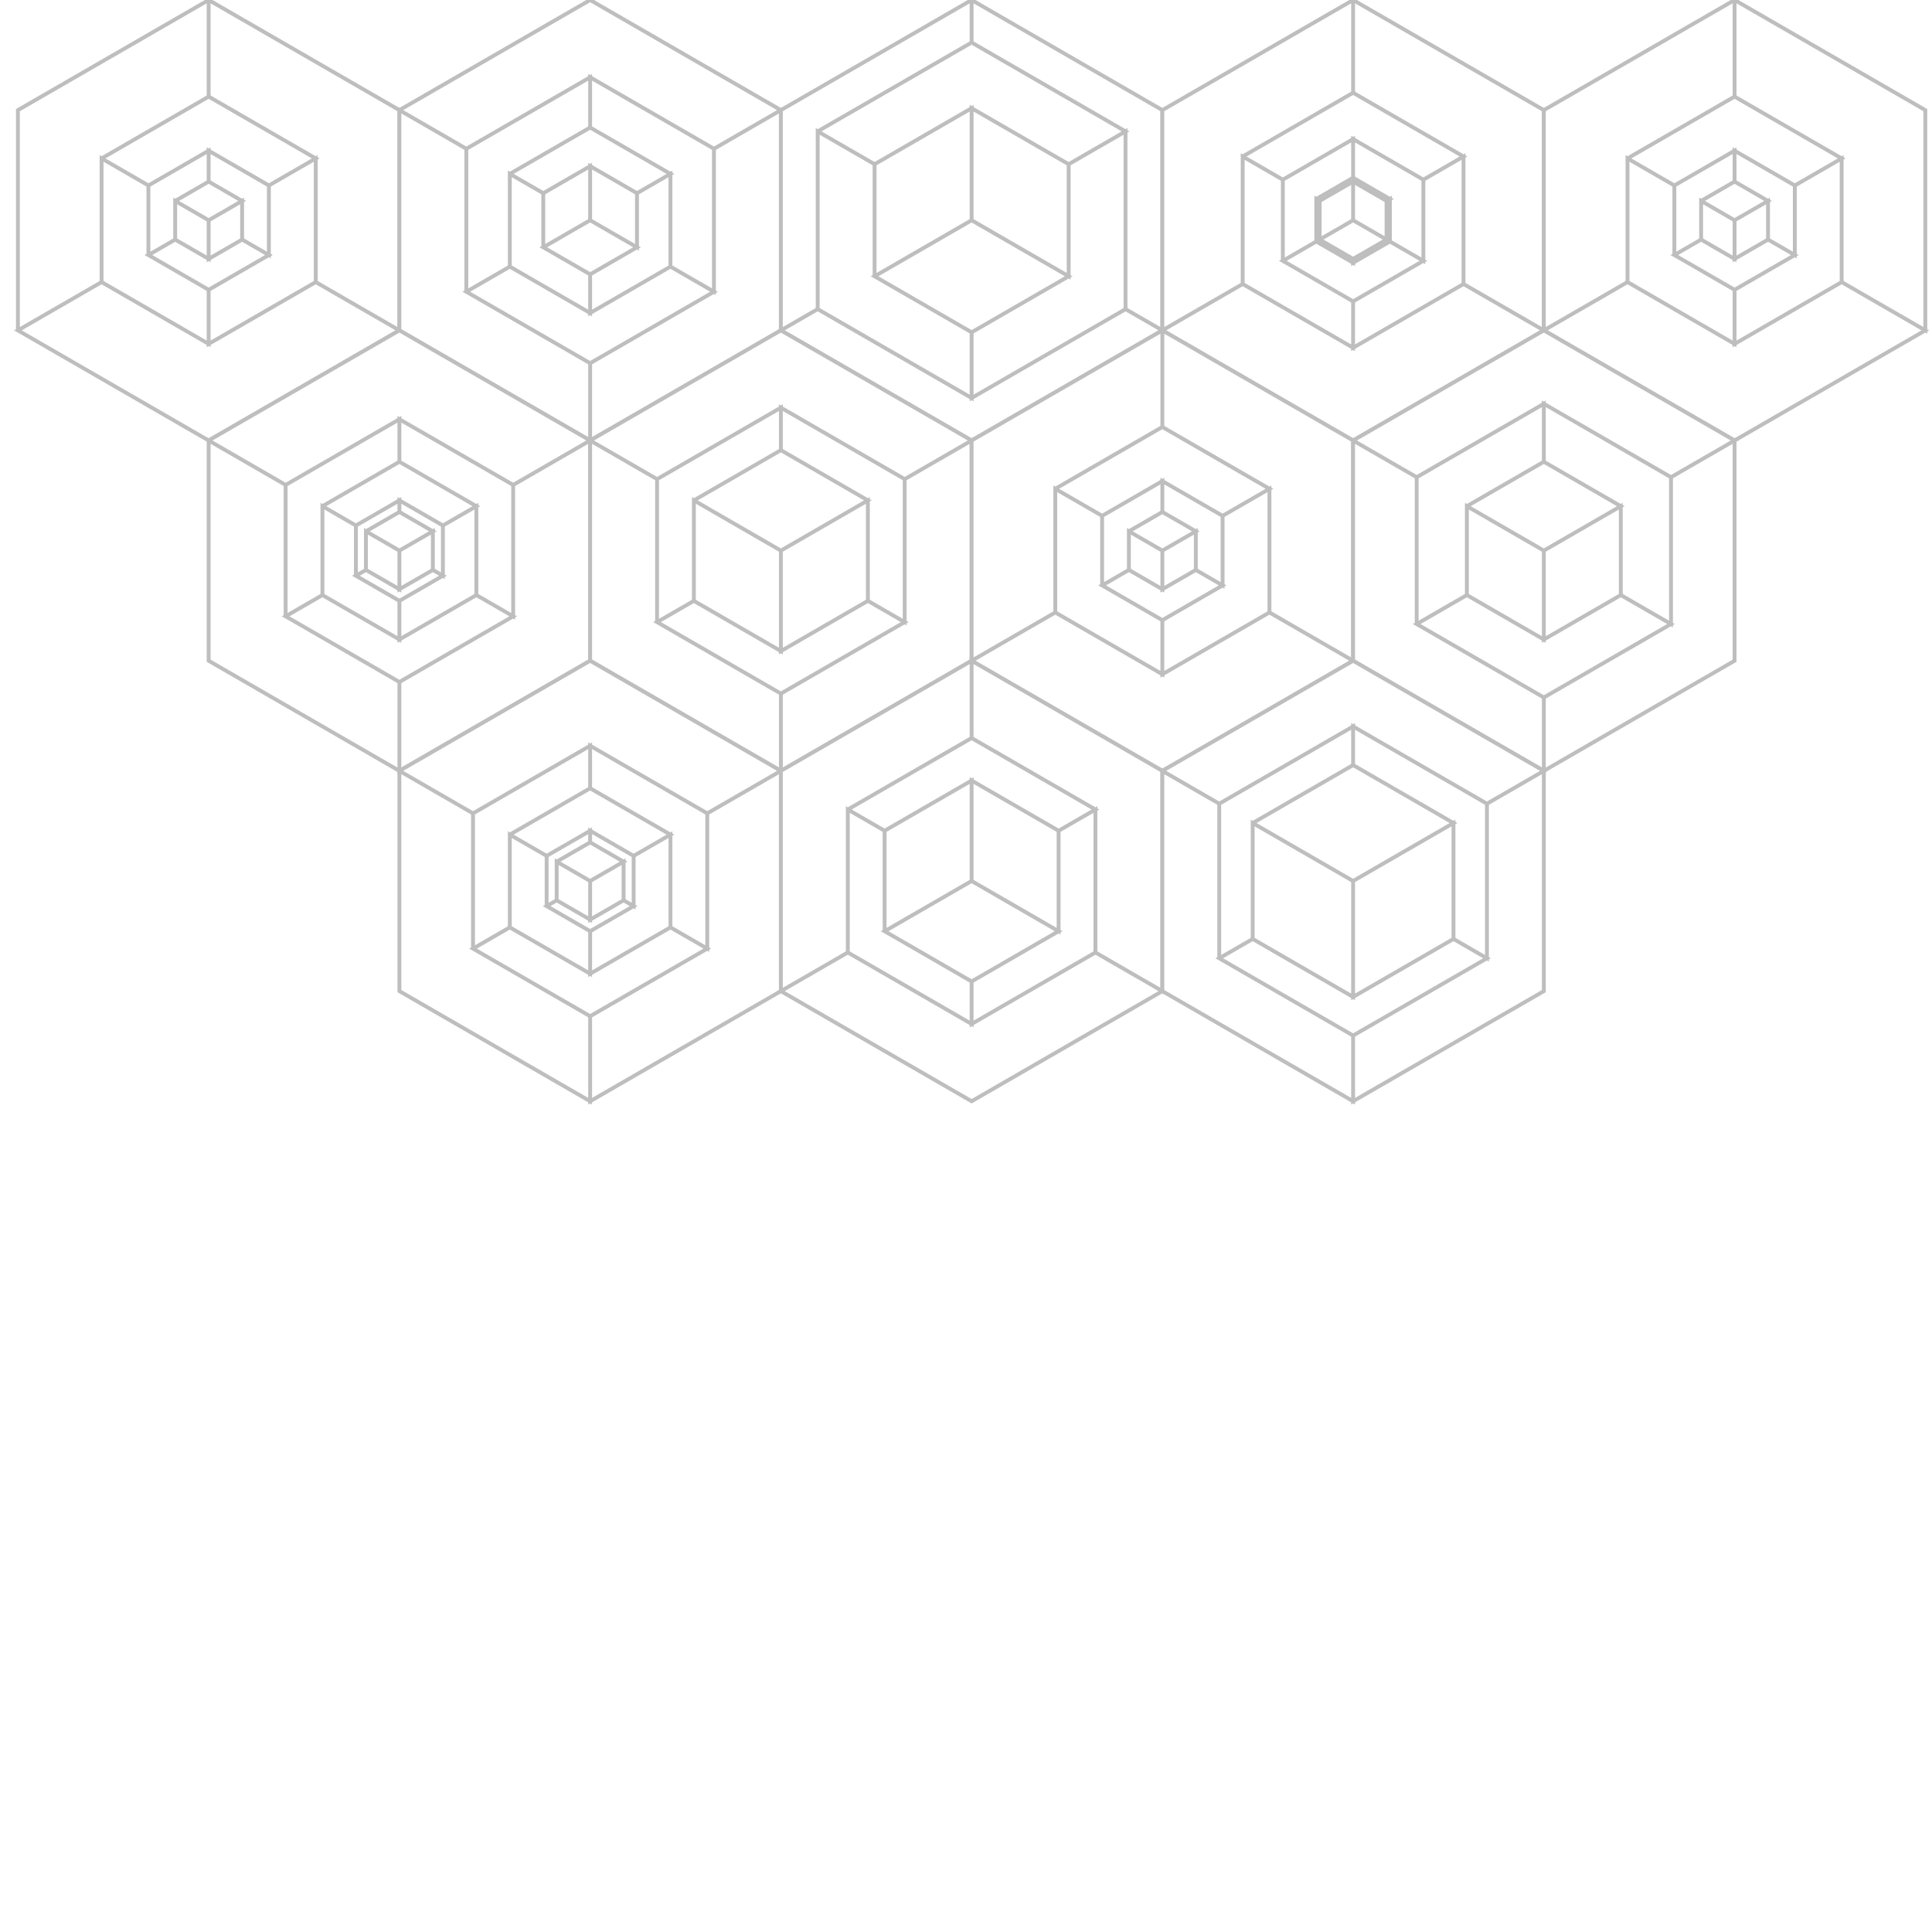
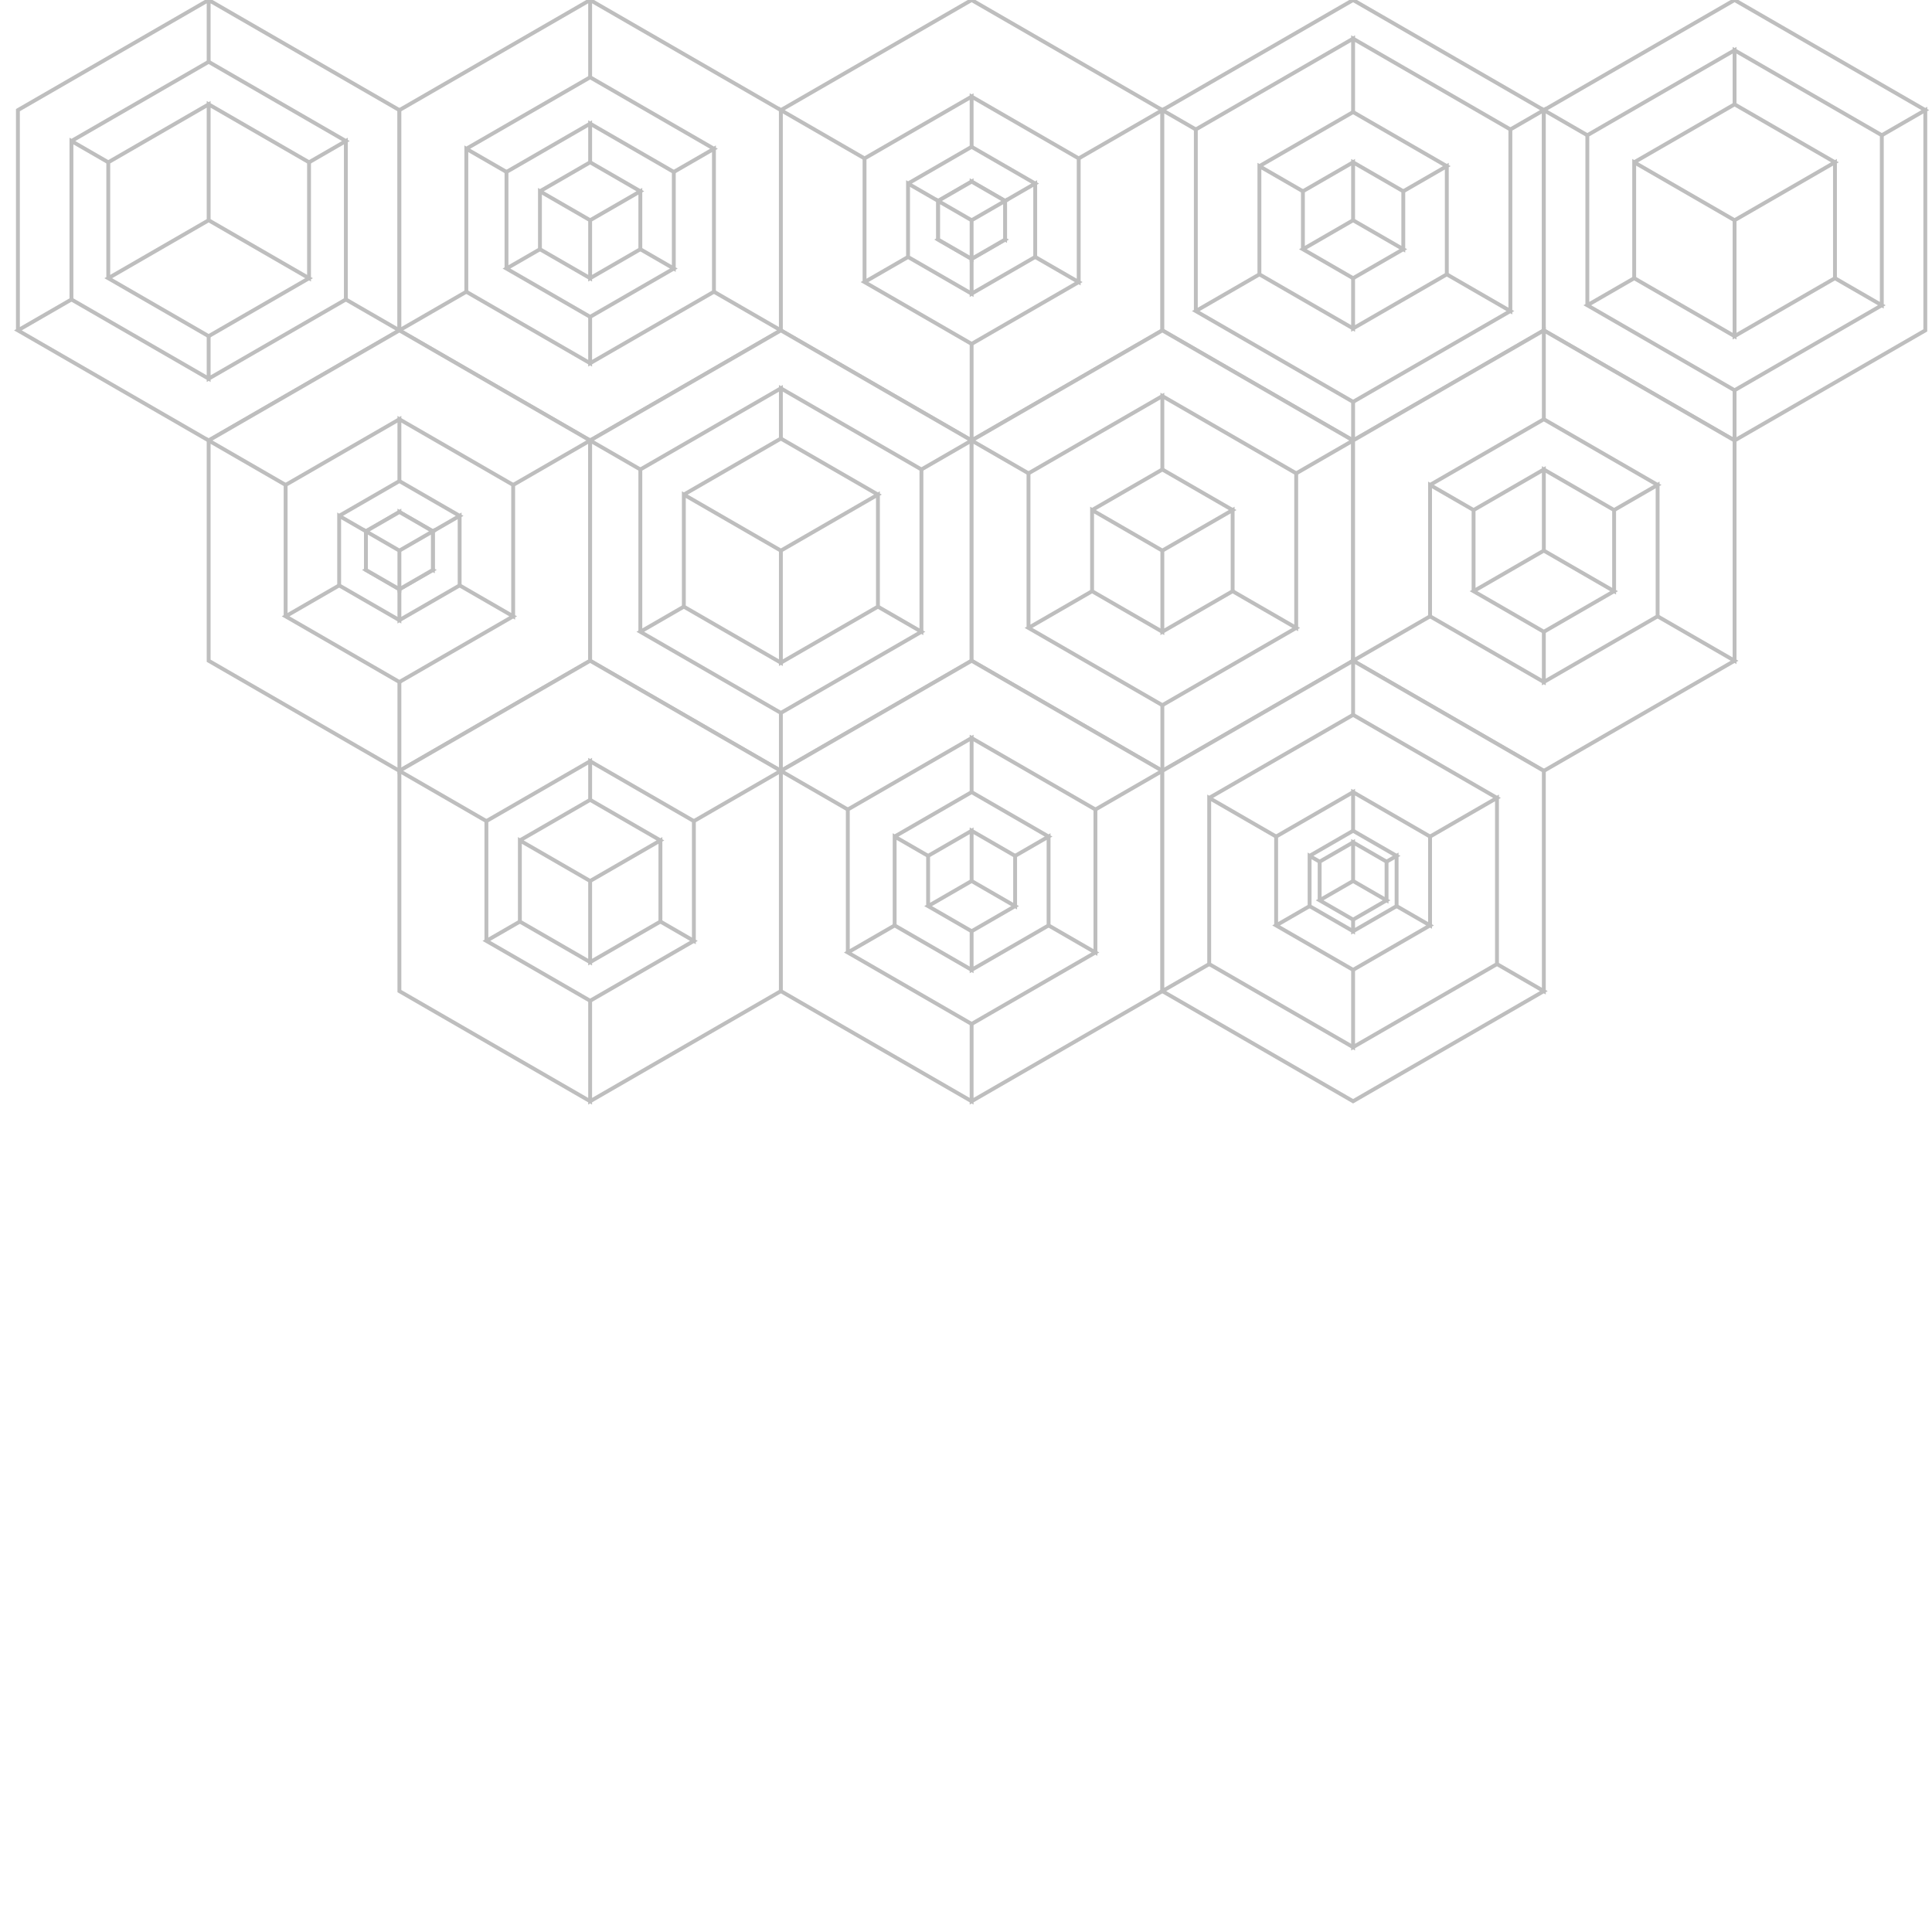
<svg xmlns="http://www.w3.org/2000/svg" width="500pt" height="500pt" viewBox="0 0 500 500" version="1.1">
-   <g id="surface7695">
+   <g id="surface4456">
    <path style="fill-rule:evenodd;fill:rgb(100%,100%,100%);fill-opacity:1;stroke-width:1;stroke-linecap:round;stroke-linejoin:miter;stroke:rgb(74.51%,74.51%,74.51%);stroke-opacity:1;stroke-miterlimit:10;" d="M 54 57 L 103.363 85.5 L 103.363 28.5 L 54 0 Z M 54 57 L 4.637 85.5 L 54 114 L 103.363 85.5 Z M 54 57 L 54 0 L 4.637 28.5 L 4.637 85.5 " />
-     <path style="fill-rule:evenodd;fill:rgb(100%,100%,100%);fill-opacity:1;stroke-width:1;stroke-linecap:round;stroke-linejoin:miter;stroke:rgb(74.51%,74.51%,74.51%);stroke-opacity:1;stroke-miterlimit:10;" d="M 54 57 L 54 89 L 81.711 73 L 81.711 41 Z M 54 57 L 26.289 41 L 26.289 73 L 54 89 Z M 54 57 L 81.711 41 L 54 25 L 26.289 41 " />
-     <path style="fill-rule:evenodd;fill:rgb(100%,100%,100%);fill-opacity:1;stroke-width:1;stroke-linecap:round;stroke-linejoin:miter;stroke:rgb(74.51%,74.51%,74.51%);stroke-opacity:1;stroke-miterlimit:10;" d="M 54 57 L 69.59 66 L 69.59 48 L 54 39 Z M 54 57 L 38.41 66 L 54 75 L 69.59 66 Z M 54 57 L 54 39 L 38.41 48 L 38.41 66 " />
-     <path style="fill-rule:evenodd;fill:rgb(100%,100%,100%);fill-opacity:1;stroke-width:1;stroke-linecap:round;stroke-linejoin:miter;stroke:rgb(74.51%,74.51%,74.51%);stroke-opacity:1;stroke-miterlimit:10;" d="M 54 57 L 54 67 L 62.66 62 L 62.66 52 Z M 54 57 L 45.34 52 L 45.34 62 L 54 67 Z M 54 57 L 62.66 52 L 54 47 L 45.34 52 " />
-     <path style="fill-rule:evenodd;fill:rgb(100%,100%,100%);fill-opacity:1;stroke-width:1;stroke-linecap:round;stroke-linejoin:miter;stroke:rgb(74.51%,74.51%,74.51%);stroke-opacity:1;stroke-miterlimit:10;" d="M 152.727 57 L 152.727 114 L 202.09 85.5 L 202.09 28.5 Z M 152.727 57 L 103.363 28.5 L 103.363 85.5 L 152.727 114 Z M 152.727 57 L 202.09 28.5 L 152.727 0 L 103.363 28.5 " />
-     <path style="fill-rule:evenodd;fill:rgb(100%,100%,100%);fill-opacity:1;stroke-width:1;stroke-linecap:round;stroke-linejoin:miter;stroke:rgb(74.51%,74.51%,74.51%);stroke-opacity:1;stroke-miterlimit:10;" d="M 152.727 57 L 184.77 75.5 L 184.77 38.5 L 152.727 20 Z M 152.727 57 L 120.684 75.5 L 152.727 94 L 184.77 75.5 Z M 152.727 57 L 152.727 20 L 120.684 38.5 L 120.684 75.5 " />
-     <path style="fill-rule:evenodd;fill:rgb(100%,100%,100%);fill-opacity:1;stroke-width:1;stroke-linecap:round;stroke-linejoin:miter;stroke:rgb(74.51%,74.51%,74.51%);stroke-opacity:1;stroke-miterlimit:10;" d="M 152.727 57 L 152.727 81 L 173.512 69 L 173.512 45 Z M 152.727 57 L 131.941 45 L 131.941 69 L 152.727 81 Z M 152.727 57 L 173.512 45 L 152.727 33 L 131.941 45 " />
-     <path style="fill-rule:evenodd;fill:rgb(100%,100%,100%);fill-opacity:1;stroke-width:1;stroke-linecap:round;stroke-linejoin:miter;stroke:rgb(74.51%,74.51%,74.51%);stroke-opacity:1;stroke-miterlimit:10;" d="M 152.727 57 L 164.852 64 L 164.852 50 L 152.727 43 Z M 152.727 57 L 140.602 64 L 152.727 71 L 164.852 64 Z M 152.727 57 L 152.727 43 L 140.602 50 L 140.602 64 " />
-     <path style="fill-rule:evenodd;fill:rgb(100%,100%,100%);fill-opacity:1;stroke-width:1;stroke-linecap:round;stroke-linejoin:miter;stroke:rgb(74.51%,74.51%,74.51%);stroke-opacity:1;stroke-miterlimit:10;" d="M 251.453 57 L 300.816 85.5 L 300.816 28.5 L 251.453 0 Z M 251.453 57 L 202.09 85.5 L 251.453 114 L 300.816 85.5 Z M 251.453 57 L 251.453 0 L 202.09 28.5 L 202.09 85.5 " />
-     <path style="fill-rule:evenodd;fill:rgb(100%,100%,100%);fill-opacity:1;stroke-width:1;stroke-linecap:round;stroke-linejoin:miter;stroke:rgb(74.51%,74.51%,74.51%);stroke-opacity:1;stroke-miterlimit:10;" d="M 251.453 57 L 251.453 103 L 291.289 80 L 291.289 34 Z M 251.453 57 L 211.617 34 L 211.617 80 L 251.453 103 Z M 251.453 57 L 291.289 34 L 251.453 11 L 211.617 34 " />
-     <path style="fill-rule:evenodd;fill:rgb(100%,100%,100%);fill-opacity:1;stroke-width:1;stroke-linecap:round;stroke-linejoin:miter;stroke:rgb(74.51%,74.51%,74.51%);stroke-opacity:1;stroke-miterlimit:10;" d="M 251.453 57 L 276.57 71.5 L 276.57 42.5 L 251.453 28 Z M 251.453 57 L 226.34 71.5 L 251.453 86 L 276.57 71.5 Z M 251.453 57 L 251.453 28 L 226.34 42.5 L 226.34 71.5 " />
-     <path style="fill-rule:evenodd;fill:rgb(100%,100%,100%);fill-opacity:1;stroke-width:1;stroke-linecap:round;stroke-linejoin:miter;stroke:rgb(74.51%,74.51%,74.51%);stroke-opacity:1;stroke-miterlimit:10;" d="M 350.18 57 L 399.543 85.5 L 399.543 28.5 L 350.18 0 Z M 350.18 57 L 300.816 85.5 L 350.18 114 L 399.543 85.5 Z M 350.18 57 L 350.18 0 L 300.816 28.5 L 300.816 85.5 " />
-     <path style="fill-rule:evenodd;fill:rgb(100%,100%,100%);fill-opacity:1;stroke-width:1;stroke-linecap:round;stroke-linejoin:miter;stroke:rgb(74.51%,74.51%,74.51%);stroke-opacity:1;stroke-miterlimit:10;" d="M 350.18 57 L 350.18 90 L 378.758 73.5 L 378.758 40.5 Z M 350.18 57 L 321.602 40.5 L 321.602 73.5 L 350.18 90 Z M 350.18 57 L 378.758 40.5 L 350.18 24 L 321.602 40.5 " />
-     <path style="fill-rule:evenodd;fill:rgb(100%,100%,100%);fill-opacity:1;stroke-width:1;stroke-linecap:round;stroke-linejoin:miter;stroke:rgb(74.51%,74.51%,74.51%);stroke-opacity:1;stroke-miterlimit:10;" d="M 350.18 57 L 368.367 67.5 L 368.367 46.5 L 350.18 36 Z M 350.18 57 L 331.996 67.5 L 350.18 78 L 368.367 67.5 Z M 350.18 57 L 350.18 36 L 331.996 46.5 L 331.996 67.5 " />
-     <path style="fill-rule:evenodd;fill:rgb(100%,100%,100%);fill-opacity:1;stroke-width:1;stroke-linecap:round;stroke-linejoin:miter;stroke:rgb(74.51%,74.51%,74.51%);stroke-opacity:1;stroke-miterlimit:10;" d="M 350.18 57 L 350.18 68 L 359.707 62.5 L 359.707 51.5 Z M 350.18 57 L 340.656 51.5 L 340.656 62.5 L 350.18 68 Z M 350.18 57 L 359.707 51.5 L 350.18 46 L 340.656 51.5 " />
-     <path style="fill-rule:evenodd;fill:rgb(100%,100%,100%);fill-opacity:1;stroke-width:1;stroke-linecap:round;stroke-linejoin:miter;stroke:rgb(74.51%,74.51%,74.51%);stroke-opacity:1;stroke-miterlimit:10;" d="M 350.18 57 L 358.84 62 L 358.84 52 L 350.18 47 Z M 350.18 57 L 341.52 62 L 350.18 67 L 358.84 62 Z M 350.18 57 L 350.18 47 L 341.52 52 L 341.52 62 " />
-     <path style="fill-rule:evenodd;fill:rgb(100%,100%,100%);fill-opacity:1;stroke-width:1;stroke-linecap:round;stroke-linejoin:miter;stroke:rgb(74.51%,74.51%,74.51%);stroke-opacity:1;stroke-miterlimit:10;" d="M 448.906 57 L 498.27 85.5 L 498.27 28.5 L 448.906 0 Z M 448.906 57 L 399.543 85.5 L 448.906 114 L 498.27 85.5 Z M 448.906 57 L 448.906 0 L 399.543 28.5 L 399.543 85.5 " />
-     <path style="fill-rule:evenodd;fill:rgb(100%,100%,100%);fill-opacity:1;stroke-width:1;stroke-linecap:round;stroke-linejoin:miter;stroke:rgb(74.51%,74.51%,74.51%);stroke-opacity:1;stroke-miterlimit:10;" d="M 448.906 57 L 448.906 89 L 476.621 73 L 476.621 41 Z M 448.906 57 L 421.195 41 L 421.195 73 L 448.906 89 Z M 448.906 57 L 476.621 41 L 448.906 25 L 421.195 41 " />
-     <path style="fill-rule:evenodd;fill:rgb(100%,100%,100%);fill-opacity:1;stroke-width:1;stroke-linecap:round;stroke-linejoin:miter;stroke:rgb(74.51%,74.51%,74.51%);stroke-opacity:1;stroke-miterlimit:10;" d="M 448.906 57 L 464.496 66 L 464.496 48 L 448.906 39 Z M 448.906 57 L 433.32 66 L 448.906 75 L 464.496 66 Z M 448.906 57 L 448.906 39 L 433.32 48 L 433.32 66 " />
-     <path style="fill-rule:evenodd;fill:rgb(100%,100%,100%);fill-opacity:1;stroke-width:1;stroke-linecap:round;stroke-linejoin:miter;stroke:rgb(74.51%,74.51%,74.51%);stroke-opacity:1;stroke-miterlimit:10;" d="M 448.906 57 L 448.906 67 L 457.566 62 L 457.566 52 Z M 448.906 57 L 440.246 52 L 440.246 62 L 448.906 67 Z M 448.906 57 L 457.566 52 L 448.906 47 L 440.246 52 " />
+     <path style="fill-rule:evenodd;fill:rgb(100%,100%,100%);fill-opacity:1;stroke-width:1;stroke-linecap:round;stroke-linejoin:miter;stroke:rgb(74.51%,74.51%,74.51%);stroke-opacity:1;stroke-miterlimit:10;" d="M 54 57 L 54 98 L 89.508 77.5 L 89.508 36.5 Z M 54 57 L 18.492 36.5 L 18.492 77.5 L 54 98 Z M 54 57 L 89.508 36.5 L 54 16 L 18.492 36.5 " />
+     <path style="fill-rule:evenodd;fill:rgb(100%,100%,100%);fill-opacity:1;stroke-width:1;stroke-linecap:round;stroke-linejoin:miter;stroke:rgb(74.51%,74.51%,74.51%);stroke-opacity:1;stroke-miterlimit:10;" d="M 54 57 L 79.98 72 L 79.98 42 L 54 27 Z M 54 57 L 28.02 72 L 54 87 L 79.98 72 Z M 54 57 L 54 27 L 28.02 42 L 28.02 72 " />
+     <path style="fill-rule:evenodd;fill:rgb(100%,100%,100%);fill-opacity:1;stroke-width:1;stroke-linecap:round;stroke-linejoin:miter;stroke:rgb(74.51%,74.51%,74.51%);stroke-opacity:1;stroke-miterlimit:10;" d="M 152.727 57 L 202.09 85.5 L 202.09 28.5 L 152.727 0 Z M 152.727 57 L 103.363 85.5 L 152.727 114 L 202.09 85.5 Z M 152.727 57 L 152.727 0 L 103.363 28.5 L 103.363 85.5 " />
+     <path style="fill-rule:evenodd;fill:rgb(100%,100%,100%);fill-opacity:1;stroke-width:1;stroke-linecap:round;stroke-linejoin:miter;stroke:rgb(74.51%,74.51%,74.51%);stroke-opacity:1;stroke-miterlimit:10;" d="M 152.727 57 L 152.727 94 L 184.77 75.5 L 184.77 38.5 Z M 152.727 57 L 120.684 38.5 L 120.684 75.5 L 152.727 94 Z M 152.727 57 L 184.77 38.5 L 152.727 20 L 120.684 38.5 " />
+     <path style="fill-rule:evenodd;fill:rgb(100%,100%,100%);fill-opacity:1;stroke-width:1;stroke-linecap:round;stroke-linejoin:miter;stroke:rgb(74.51%,74.51%,74.51%);stroke-opacity:1;stroke-miterlimit:10;" d="M 152.727 57 L 174.379 69.5 L 174.379 44.5 L 152.727 32 Z M 152.727 57 L 131.078 69.5 L 152.727 82 L 174.379 69.5 Z M 152.727 57 L 152.727 32 L 131.078 44.5 L 131.078 69.5 " />
+     <path style="fill-rule:evenodd;fill:rgb(100%,100%,100%);fill-opacity:1;stroke-width:1;stroke-linecap:round;stroke-linejoin:miter;stroke:rgb(74.51%,74.51%,74.51%);stroke-opacity:1;stroke-miterlimit:10;" d="M 152.727 57 L 152.727 72 L 165.719 64.5 L 165.719 49.5 Z M 152.727 57 L 139.738 49.5 L 139.738 64.5 L 152.727 72 Z M 152.727 57 L 165.719 49.5 L 152.727 42 L 139.738 49.5 " />
+     <path style="fill-rule:evenodd;fill:rgb(100%,100%,100%);fill-opacity:1;stroke-width:1;stroke-linecap:round;stroke-linejoin:miter;stroke:rgb(74.51%,74.51%,74.51%);stroke-opacity:1;stroke-miterlimit:10;" d="M 251.453 57 L 251.453 114 L 300.816 85.5 L 300.816 28.5 Z M 251.453 57 L 202.09 28.5 L 202.09 85.5 L 251.453 114 Z M 251.453 57 L 300.816 28.5 L 251.453 0 L 202.09 28.5 " />
+     <path style="fill-rule:evenodd;fill:rgb(100%,100%,100%);fill-opacity:1;stroke-width:1;stroke-linecap:round;stroke-linejoin:miter;stroke:rgb(74.51%,74.51%,74.51%);stroke-opacity:1;stroke-miterlimit:10;" d="M 251.453 57 L 279.168 73 L 279.168 41 L 251.453 25 Z M 251.453 57 L 223.742 73 L 251.453 89 L 279.168 73 Z M 251.453 57 L 251.453 25 L 223.742 41 L 223.742 73 " />
+     <path style="fill-rule:evenodd;fill:rgb(100%,100%,100%);fill-opacity:1;stroke-width:1;stroke-linecap:round;stroke-linejoin:miter;stroke:rgb(74.51%,74.51%,74.51%);stroke-opacity:1;stroke-miterlimit:10;" d="M 251.453 57 L 251.453 76 L 267.91 66.5 L 267.91 47.5 Z M 251.453 57 L 235 47.5 L 235 66.5 L 251.453 76 Z M 251.453 57 L 267.91 47.5 L 251.453 38 L 235 47.5 " />
+     <path style="fill-rule:evenodd;fill:rgb(100%,100%,100%);fill-opacity:1;stroke-width:1;stroke-linecap:round;stroke-linejoin:miter;stroke:rgb(74.51%,74.51%,74.51%);stroke-opacity:1;stroke-miterlimit:10;" d="M 251.453 57 L 260.113 62 L 260.113 52 L 251.453 47 Z M 251.453 57 L 242.793 62 L 251.453 67 L 260.113 62 Z M 251.453 57 L 251.453 47 L 242.793 52 L 242.793 62 " />
+     <path style="fill-rule:evenodd;fill:rgb(100%,100%,100%);fill-opacity:1;stroke-width:1;stroke-linecap:round;stroke-linejoin:miter;stroke:rgb(74.51%,74.51%,74.51%);stroke-opacity:1;stroke-miterlimit:10;" d="M 251.453 57 L 251.453 67 L 260.113 62 L 260.113 52 Z M 251.453 57 L 242.793 52 L 242.793 62 L 251.453 67 Z M 251.453 57 L 260.113 52 L 251.453 47 L 242.793 52 " />
+     <path style="fill-rule:evenodd;fill:rgb(100%,100%,100%);fill-opacity:1;stroke-width:1;stroke-linecap:round;stroke-linejoin:miter;stroke:rgb(74.51%,74.51%,74.51%);stroke-opacity:1;stroke-miterlimit:10;" d="M 350.18 57 L 350.18 114 L 399.543 85.5 L 399.543 28.5 Z M 350.18 57 L 300.816 28.5 L 300.816 85.5 L 350.18 114 Z M 350.18 57 L 399.543 28.5 L 350.18 0 L 300.816 28.5 " />
+     <path style="fill-rule:evenodd;fill:rgb(100%,100%,100%);fill-opacity:1;stroke-width:1;stroke-linecap:round;stroke-linejoin:miter;stroke:rgb(74.51%,74.51%,74.51%);stroke-opacity:1;stroke-miterlimit:10;" d="M 350.18 57 L 390.883 80.5 L 390.883 33.5 L 350.18 10 Z M 350.18 57 L 309.477 80.5 L 350.18 104 L 390.883 80.5 Z M 350.18 57 L 350.18 10 L 309.477 33.5 L 309.477 80.5 " />
+     <path style="fill-rule:evenodd;fill:rgb(100%,100%,100%);fill-opacity:1;stroke-width:1;stroke-linecap:round;stroke-linejoin:miter;stroke:rgb(74.51%,74.51%,74.51%);stroke-opacity:1;stroke-miterlimit:10;" d="M 350.18 57 L 350.18 85 L 374.43 71 L 374.43 43 Z M 350.18 57 L 325.934 43 L 325.934 71 L 350.18 85 Z M 350.18 57 L 374.43 43 L 350.18 29 L 325.934 43 " />
+     <path style="fill-rule:evenodd;fill:rgb(100%,100%,100%);fill-opacity:1;stroke-width:1;stroke-linecap:round;stroke-linejoin:miter;stroke:rgb(74.51%,74.51%,74.51%);stroke-opacity:1;stroke-miterlimit:10;" d="M 350.18 57 L 363.172 64.5 L 363.172 49.5 L 350.18 42 Z M 350.18 57 L 337.191 64.5 L 350.18 72 L 363.172 64.5 Z M 350.18 57 L 350.18 42 L 337.191 49.5 L 337.191 64.5 " />
+     <path style="fill-rule:evenodd;fill:rgb(100%,100%,100%);fill-opacity:1;stroke-width:1;stroke-linecap:round;stroke-linejoin:miter;stroke:rgb(74.51%,74.51%,74.51%);stroke-opacity:1;stroke-miterlimit:10;" d="M 448.906 57 L 448.906 114 L 498.27 85.5 L 498.27 28.5 Z M 448.906 57 L 399.543 28.5 L 399.543 85.5 L 448.906 114 Z M 448.906 57 L 498.27 28.5 L 448.906 0 L 399.543 28.5 " />
+     <path style="fill-rule:evenodd;fill:rgb(100%,100%,100%);fill-opacity:1;stroke-width:1;stroke-linecap:round;stroke-linejoin:miter;stroke:rgb(74.51%,74.51%,74.51%);stroke-opacity:1;stroke-miterlimit:10;" d="M 448.906 57 L 487.012 79 L 487.012 35 L 448.906 13 Z M 448.906 57 L 410.801 79 L 448.906 101 L 487.012 79 Z M 448.906 57 L 448.906 13 L 410.801 35 L 410.801 79 " />
+     <path style="fill-rule:evenodd;fill:rgb(100%,100%,100%);fill-opacity:1;stroke-width:1;stroke-linecap:round;stroke-linejoin:miter;stroke:rgb(74.51%,74.51%,74.51%);stroke-opacity:1;stroke-miterlimit:10;" d="M 448.906 57 L 448.906 87 L 474.887 72 L 474.887 42 Z M 448.906 57 L 422.926 42 L 422.926 72 L 448.906 87 Z M 448.906 57 L 474.887 42 L 448.906 27 L 422.926 42 " />
    <path style="fill-rule:evenodd;fill:rgb(100%,100%,100%);fill-opacity:1;stroke-width:1;stroke-linecap:round;stroke-linejoin:miter;stroke:rgb(74.51%,74.51%,74.51%);stroke-opacity:1;stroke-miterlimit:10;" d="M 103.363 142.5 L 103.363 199.5 L 152.727 171 L 152.727 114 Z M 103.363 142.5 L 54 114 L 54 171 L 103.363 199.5 Z M 103.363 142.5 L 152.727 114 L 103.363 85.5 L 54 114 " />
    <path style="fill-rule:evenodd;fill:rgb(100%,100%,100%);fill-opacity:1;stroke-width:1;stroke-linecap:round;stroke-linejoin:miter;stroke:rgb(74.51%,74.51%,74.51%);stroke-opacity:1;stroke-miterlimit:10;" d="M 103.363 142.5 L 132.809 159.5 L 132.809 125.5 L 103.363 108.5 Z M 103.363 142.5 L 73.918 159.5 L 103.363 176.5 L 132.809 159.5 Z M 103.363 142.5 L 103.363 108.5 L 73.918 125.5 L 73.918 159.5 " />
-     <path style="fill-rule:evenodd;fill:rgb(100%,100%,100%);fill-opacity:1;stroke-width:1;stroke-linecap:round;stroke-linejoin:miter;stroke:rgb(74.51%,74.51%,74.51%);stroke-opacity:1;stroke-miterlimit:10;" d="M 103.363 142.5 L 103.363 165.5 L 123.281 154 L 123.281 131 Z M 103.363 142.5 L 83.445 131 L 83.445 154 L 103.363 165.5 Z M 103.363 142.5 L 123.281 131 L 103.363 119.5 L 83.445 131 " />
-     <path style="fill-rule:evenodd;fill:rgb(100%,100%,100%);fill-opacity:1;stroke-width:1;stroke-linecap:round;stroke-linejoin:miter;stroke:rgb(74.51%,74.51%,74.51%);stroke-opacity:1;stroke-miterlimit:10;" d="M 103.363 142.5 L 114.621 149 L 114.621 136 L 103.363 129.5 Z M 103.363 142.5 L 92.105 149 L 103.363 155.5 L 114.621 149 Z M 103.363 142.5 L 103.363 129.5 L 92.105 136 L 92.105 149 " />
+     <path style="fill-rule:evenodd;fill:rgb(100%,100%,100%);fill-opacity:1;stroke-width:1;stroke-linecap:round;stroke-linejoin:miter;stroke:rgb(74.51%,74.51%,74.51%);stroke-opacity:1;stroke-miterlimit:10;" d="M 103.363 142.5 L 103.363 160.5 L 118.953 151.5 L 118.953 133.5 Z M 103.363 142.5 L 87.773 133.5 L 87.773 151.5 L 103.363 160.5 Z M 103.363 142.5 L 118.953 133.5 L 103.363 124.5 L 87.773 133.5 " />
+     <path style="fill-rule:evenodd;fill:rgb(100%,100%,100%);fill-opacity:1;stroke-width:1;stroke-linecap:round;stroke-linejoin:miter;stroke:rgb(74.51%,74.51%,74.51%);stroke-opacity:1;stroke-miterlimit:10;" d="M 103.363 142.5 L 112.023 147.5 L 112.023 137.5 L 103.363 132.5 Z M 103.363 142.5 L 94.703 147.5 L 103.363 152.5 L 112.023 147.5 Z M 103.363 142.5 L 103.363 132.5 L 94.703 137.5 L 94.703 147.5 " />
    <path style="fill-rule:evenodd;fill:rgb(100%,100%,100%);fill-opacity:1;stroke-width:1;stroke-linecap:round;stroke-linejoin:miter;stroke:rgb(74.51%,74.51%,74.51%);stroke-opacity:1;stroke-miterlimit:10;" d="M 103.363 142.5 L 103.363 152.5 L 112.023 147.5 L 112.023 137.5 Z M 103.363 142.5 L 94.703 137.5 L 94.703 147.5 L 103.363 152.5 Z M 103.363 142.5 L 112.023 137.5 L 103.363 132.5 L 94.703 137.5 " />
    <path style="fill-rule:evenodd;fill:rgb(100%,100%,100%);fill-opacity:1;stroke-width:1;stroke-linecap:round;stroke-linejoin:miter;stroke:rgb(74.51%,74.51%,74.51%);stroke-opacity:1;stroke-miterlimit:10;" d="M 202.09 142.5 L 202.09 199.5 L 251.453 171 L 251.453 114 Z M 202.09 142.5 L 152.727 114 L 152.727 171 L 202.09 199.5 Z M 202.09 142.5 L 251.453 114 L 202.09 85.5 L 152.727 114 " />
-     <path style="fill-rule:evenodd;fill:rgb(100%,100%,100%);fill-opacity:1;stroke-width:1;stroke-linecap:round;stroke-linejoin:miter;stroke:rgb(74.51%,74.51%,74.51%);stroke-opacity:1;stroke-miterlimit:10;" d="M 202.09 142.5 L 234.133 161 L 234.133 124 L 202.09 105.5 Z M 202.09 142.5 L 170.047 161 L 202.09 179.5 L 234.133 161 Z M 202.09 142.5 L 202.09 105.5 L 170.047 124 L 170.047 161 " />
-     <path style="fill-rule:evenodd;fill:rgb(100%,100%,100%);fill-opacity:1;stroke-width:1;stroke-linecap:round;stroke-linejoin:miter;stroke:rgb(74.51%,74.51%,74.51%);stroke-opacity:1;stroke-miterlimit:10;" d="M 202.09 142.5 L 202.09 168.5 L 224.605 155.5 L 224.605 129.5 Z M 202.09 142.5 L 179.574 129.5 L 179.574 155.5 L 202.09 168.5 Z M 202.09 142.5 L 224.605 129.5 L 202.09 116.5 L 179.574 129.5 " />
-     <path style="fill-rule:evenodd;fill:rgb(100%,100%,100%);fill-opacity:1;stroke-width:1;stroke-linecap:round;stroke-linejoin:miter;stroke:rgb(74.51%,74.51%,74.51%);stroke-opacity:1;stroke-miterlimit:10;" d="M 300.816 142.5 L 350.18 171 L 350.18 114 L 300.816 85.5 Z M 300.816 142.5 L 251.453 171 L 300.816 199.5 L 350.18 171 Z M 300.816 142.5 L 300.816 85.5 L 251.453 114 L 251.453 171 " />
-     <path style="fill-rule:evenodd;fill:rgb(100%,100%,100%);fill-opacity:1;stroke-width:1;stroke-linecap:round;stroke-linejoin:miter;stroke:rgb(74.51%,74.51%,74.51%);stroke-opacity:1;stroke-miterlimit:10;" d="M 300.816 142.5 L 300.816 174.5 L 328.531 158.5 L 328.531 126.5 Z M 300.816 142.5 L 273.105 126.5 L 273.105 158.5 L 300.816 174.5 Z M 300.816 142.5 L 328.531 126.5 L 300.816 110.5 L 273.105 126.5 " />
-     <path style="fill-rule:evenodd;fill:rgb(100%,100%,100%);fill-opacity:1;stroke-width:1;stroke-linecap:round;stroke-linejoin:miter;stroke:rgb(74.51%,74.51%,74.51%);stroke-opacity:1;stroke-miterlimit:10;" d="M 300.816 142.5 L 316.406 151.5 L 316.406 133.5 L 300.816 124.5 Z M 300.816 142.5 L 285.23 151.5 L 300.816 160.5 L 316.406 151.5 Z M 300.816 142.5 L 300.816 124.5 L 285.23 133.5 L 285.23 151.5 " />
-     <path style="fill-rule:evenodd;fill:rgb(100%,100%,100%);fill-opacity:1;stroke-width:1;stroke-linecap:round;stroke-linejoin:miter;stroke:rgb(74.51%,74.51%,74.51%);stroke-opacity:1;stroke-miterlimit:10;" d="M 300.816 142.5 L 300.816 152.5 L 309.477 147.5 L 309.477 137.5 Z M 300.816 142.5 L 292.156 137.5 L 292.156 147.5 L 300.816 152.5 Z M 300.816 142.5 L 309.477 137.5 L 300.816 132.5 L 292.156 137.5 " />
-     <path style="fill-rule:evenodd;fill:rgb(100%,100%,100%);fill-opacity:1;stroke-width:1;stroke-linecap:round;stroke-linejoin:miter;stroke:rgb(74.51%,74.51%,74.51%);stroke-opacity:1;stroke-miterlimit:10;" d="M 399.543 142.5 L 399.543 199.5 L 448.906 171 L 448.906 114 Z M 399.543 142.5 L 350.18 114 L 350.18 171 L 399.543 199.5 Z M 399.543 142.5 L 448.906 114 L 399.543 85.5 L 350.18 114 " />
-     <path style="fill-rule:evenodd;fill:rgb(100%,100%,100%);fill-opacity:1;stroke-width:1;stroke-linecap:round;stroke-linejoin:miter;stroke:rgb(74.51%,74.51%,74.51%);stroke-opacity:1;stroke-miterlimit:10;" d="M 399.543 142.5 L 432.453 161.5 L 432.453 123.5 L 399.543 104.5 Z M 399.543 142.5 L 366.637 161.5 L 399.543 180.5 L 432.453 161.5 Z M 399.543 142.5 L 399.543 104.5 L 366.637 123.5 L 366.637 161.5 " />
-     <path style="fill-rule:evenodd;fill:rgb(100%,100%,100%);fill-opacity:1;stroke-width:1;stroke-linecap:round;stroke-linejoin:miter;stroke:rgb(74.51%,74.51%,74.51%);stroke-opacity:1;stroke-miterlimit:10;" d="M 399.543 142.5 L 399.543 165.5 L 419.461 154 L 419.461 131 Z M 399.543 142.5 L 379.625 131 L 379.625 154 L 399.543 165.5 Z M 399.543 142.5 L 419.461 131 L 399.543 119.5 L 379.625 131 " />
+     <path style="fill-rule:evenodd;fill:rgb(100%,100%,100%);fill-opacity:1;stroke-width:1;stroke-linecap:round;stroke-linejoin:miter;stroke:rgb(74.51%,74.51%,74.51%);stroke-opacity:1;stroke-miterlimit:10;" d="M 202.09 142.5 L 238.465 163.5 L 238.465 121.5 L 202.09 100.5 Z M 202.09 142.5 L 165.719 163.5 L 202.09 184.5 L 238.465 163.5 Z M 202.09 142.5 L 202.09 100.5 L 165.719 121.5 L 165.719 163.5 " />
+     <path style="fill-rule:evenodd;fill:rgb(100%,100%,100%);fill-opacity:1;stroke-width:1;stroke-linecap:round;stroke-linejoin:miter;stroke:rgb(74.51%,74.51%,74.51%);stroke-opacity:1;stroke-miterlimit:10;" d="M 202.09 142.5 L 202.09 171.5 L 227.207 157 L 227.207 128 Z M 202.09 142.5 L 176.977 128 L 176.977 157 L 202.09 171.5 Z M 202.09 142.5 L 227.207 128 L 202.09 113.5 L 176.977 128 " />
+     <path style="fill-rule:evenodd;fill:rgb(100%,100%,100%);fill-opacity:1;stroke-width:1;stroke-linecap:round;stroke-linejoin:miter;stroke:rgb(74.51%,74.51%,74.51%);stroke-opacity:1;stroke-miterlimit:10;" d="M 300.816 142.5 L 300.816 199.5 L 350.18 171 L 350.18 114 Z M 300.816 142.5 L 251.453 114 L 251.453 171 L 300.816 199.5 Z M 300.816 142.5 L 350.18 114 L 300.816 85.5 L 251.453 114 " />
+     <path style="fill-rule:evenodd;fill:rgb(100%,100%,100%);fill-opacity:1;stroke-width:1;stroke-linecap:round;stroke-linejoin:miter;stroke:rgb(74.51%,74.51%,74.51%);stroke-opacity:1;stroke-miterlimit:10;" d="M 300.816 142.5 L 335.457 162.5 L 335.457 122.5 L 300.816 102.5 Z M 300.816 142.5 L 266.176 162.5 L 300.816 182.5 L 335.457 162.5 Z M 300.816 142.5 L 300.816 102.5 L 266.176 122.5 L 266.176 162.5 " />
+     <path style="fill-rule:evenodd;fill:rgb(100%,100%,100%);fill-opacity:1;stroke-width:1;stroke-linecap:round;stroke-linejoin:miter;stroke:rgb(74.51%,74.51%,74.51%);stroke-opacity:1;stroke-miterlimit:10;" d="M 300.816 142.5 L 300.816 163.5 L 319.004 153 L 319.004 132 Z M 300.816 142.5 L 282.629 132 L 282.629 153 L 300.816 163.5 Z M 300.816 142.5 L 319.004 132 L 300.816 121.5 L 282.629 132 " />
+     <path style="fill-rule:evenodd;fill:rgb(100%,100%,100%);fill-opacity:1;stroke-width:1;stroke-linecap:round;stroke-linejoin:miter;stroke:rgb(74.51%,74.51%,74.51%);stroke-opacity:1;stroke-miterlimit:10;" d="M 399.543 142.5 L 448.906 171 L 448.906 114 L 399.543 85.5 Z M 399.543 142.5 L 350.18 171 L 399.543 199.5 L 448.906 171 Z M 399.543 142.5 L 399.543 85.5 L 350.18 114 L 350.18 171 " />
+     <path style="fill-rule:evenodd;fill:rgb(100%,100%,100%);fill-opacity:1;stroke-width:1;stroke-linecap:round;stroke-linejoin:miter;stroke:rgb(74.51%,74.51%,74.51%);stroke-opacity:1;stroke-miterlimit:10;" d="M 399.543 142.5 L 399.543 176.5 L 428.988 159.5 L 428.988 125.5 Z M 399.543 142.5 L 370.098 125.5 L 370.098 159.5 L 399.543 176.5 Z M 399.543 142.5 L 428.988 125.5 L 399.543 108.5 L 370.098 125.5 " />
+     <path style="fill-rule:evenodd;fill:rgb(100%,100%,100%);fill-opacity:1;stroke-width:1;stroke-linecap:round;stroke-linejoin:miter;stroke:rgb(74.51%,74.51%,74.51%);stroke-opacity:1;stroke-miterlimit:10;" d="M 399.543 142.5 L 417.73 153 L 417.73 132 L 399.543 121.5 Z M 399.543 142.5 L 381.359 153 L 399.543 163.5 L 417.73 153 Z M 399.543 142.5 L 399.543 121.5 L 381.359 132 L 381.359 153 " />
    <path style="fill-rule:evenodd;fill:rgb(100%,100%,100%);fill-opacity:1;stroke-width:1;stroke-linecap:round;stroke-linejoin:miter;stroke:rgb(74.51%,74.51%,74.51%);stroke-opacity:1;stroke-miterlimit:10;" d="M 152.727 228 L 152.727 285 L 202.09 256.5 L 202.09 199.5 Z M 152.727 228 L 103.363 199.5 L 103.363 256.5 L 152.727 285 Z M 152.727 228 L 202.09 199.5 L 152.727 171 L 103.363 199.5 " />
-     <path style="fill-rule:evenodd;fill:rgb(100%,100%,100%);fill-opacity:1;stroke-width:1;stroke-linecap:round;stroke-linejoin:miter;stroke:rgb(74.51%,74.51%,74.51%);stroke-opacity:1;stroke-miterlimit:10;" d="M 152.727 228 L 183.039 245.5 L 183.039 210.5 L 152.727 193 Z M 152.727 228 L 122.414 245.5 L 152.727 263 L 183.039 245.5 Z M 152.727 228 L 152.727 193 L 122.414 210.5 L 122.414 245.5 " />
-     <path style="fill-rule:evenodd;fill:rgb(100%,100%,100%);fill-opacity:1;stroke-width:1;stroke-linecap:round;stroke-linejoin:miter;stroke:rgb(74.51%,74.51%,74.51%);stroke-opacity:1;stroke-miterlimit:10;" d="M 152.727 228 L 152.727 252 L 173.512 240 L 173.512 216 Z M 152.727 228 L 131.941 216 L 131.941 240 L 152.727 252 Z M 152.727 228 L 173.512 216 L 152.727 204 L 131.941 216 " />
-     <path style="fill-rule:evenodd;fill:rgb(100%,100%,100%);fill-opacity:1;stroke-width:1;stroke-linecap:round;stroke-linejoin:miter;stroke:rgb(74.51%,74.51%,74.51%);stroke-opacity:1;stroke-miterlimit:10;" d="M 152.727 228 L 163.984 234.5 L 163.984 221.5 L 152.727 215 Z M 152.727 228 L 141.469 234.5 L 152.727 241 L 163.984 234.5 Z M 152.727 228 L 152.727 215 L 141.469 221.5 L 141.469 234.5 " />
-     <path style="fill-rule:evenodd;fill:rgb(100%,100%,100%);fill-opacity:1;stroke-width:1;stroke-linecap:round;stroke-linejoin:miter;stroke:rgb(74.51%,74.51%,74.51%);stroke-opacity:1;stroke-miterlimit:10;" d="M 152.727 228 L 152.727 238 L 161.387 233 L 161.387 223 Z M 152.727 228 L 144.066 223 L 144.066 233 L 152.727 238 Z M 152.727 228 L 161.387 223 L 152.727 218 L 144.066 223 " />
-     <path style="fill-rule:evenodd;fill:rgb(100%,100%,100%);fill-opacity:1;stroke-width:1;stroke-linecap:round;stroke-linejoin:miter;stroke:rgb(74.51%,74.51%,74.51%);stroke-opacity:1;stroke-miterlimit:10;" d="M 251.453 228 L 300.816 256.5 L 300.816 199.5 L 251.453 171 Z M 251.453 228 L 202.09 256.5 L 251.453 285 L 300.816 256.5 Z M 251.453 228 L 251.453 171 L 202.09 199.5 L 202.09 256.5 " />
-     <path style="fill-rule:evenodd;fill:rgb(100%,100%,100%);fill-opacity:1;stroke-width:1;stroke-linecap:round;stroke-linejoin:miter;stroke:rgb(74.51%,74.51%,74.51%);stroke-opacity:1;stroke-miterlimit:10;" d="M 251.453 228 L 251.453 265 L 283.496 246.5 L 283.496 209.5 Z M 251.453 228 L 219.41 209.5 L 219.41 246.5 L 251.453 265 Z M 251.453 228 L 283.496 209.5 L 251.453 191 L 219.41 209.5 " />
-     <path style="fill-rule:evenodd;fill:rgb(100%,100%,100%);fill-opacity:1;stroke-width:1;stroke-linecap:round;stroke-linejoin:miter;stroke:rgb(74.51%,74.51%,74.51%);stroke-opacity:1;stroke-miterlimit:10;" d="M 251.453 228 L 273.969 241 L 273.969 215 L 251.453 202 Z M 251.453 228 L 228.938 241 L 251.453 254 L 273.969 241 Z M 251.453 228 L 251.453 202 L 228.938 215 L 228.938 241 " />
-     <path style="fill-rule:evenodd;fill:rgb(100%,100%,100%);fill-opacity:1;stroke-width:1;stroke-linecap:round;stroke-linejoin:miter;stroke:rgb(74.51%,74.51%,74.51%);stroke-opacity:1;stroke-miterlimit:10;" d="M 350.18 228 L 350.18 285 L 399.543 256.5 L 399.543 199.5 Z M 350.18 228 L 300.816 199.5 L 300.816 256.5 L 350.18 285 Z M 350.18 228 L 399.543 199.5 L 350.18 171 L 300.816 199.5 " />
-     <path style="fill-rule:evenodd;fill:rgb(100%,100%,100%);fill-opacity:1;stroke-width:1;stroke-linecap:round;stroke-linejoin:miter;stroke:rgb(74.51%,74.51%,74.51%);stroke-opacity:1;stroke-miterlimit:10;" d="M 350.18 228 L 384.82 248 L 384.82 208 L 350.18 188 Z M 350.18 228 L 315.539 248 L 350.18 268 L 384.82 248 Z M 350.18 228 L 350.18 188 L 315.539 208 L 315.539 248 " />
-     <path style="fill-rule:evenodd;fill:rgb(100%,100%,100%);fill-opacity:1;stroke-width:1;stroke-linecap:round;stroke-linejoin:miter;stroke:rgb(74.51%,74.51%,74.51%);stroke-opacity:1;stroke-miterlimit:10;" d="M 350.18 228 L 350.18 258 L 376.16 243 L 376.16 213 Z M 350.18 228 L 324.199 213 L 324.199 243 L 350.18 258 Z M 350.18 228 L 376.16 213 L 350.18 198 L 324.199 213 " />
+     <path style="fill-rule:evenodd;fill:rgb(100%,100%,100%);fill-opacity:1;stroke-width:1;stroke-linecap:round;stroke-linejoin:miter;stroke:rgb(74.51%,74.51%,74.51%);stroke-opacity:1;stroke-miterlimit:10;" d="M 152.727 228 L 179.574 243.5 L 179.574 212.5 L 152.727 197 Z M 152.727 228 L 125.879 243.5 L 152.727 259 L 179.574 243.5 Z M 152.727 228 L 152.727 197 L 125.879 212.5 L 125.879 243.5 " />
+     <path style="fill-rule:evenodd;fill:rgb(100%,100%,100%);fill-opacity:1;stroke-width:1;stroke-linecap:round;stroke-linejoin:miter;stroke:rgb(74.51%,74.51%,74.51%);stroke-opacity:1;stroke-miterlimit:10;" d="M 152.727 228 L 152.727 249 L 170.914 238.5 L 170.914 217.5 Z M 152.727 228 L 134.539 217.5 L 134.539 238.5 L 152.727 249 Z M 152.727 228 L 170.914 217.5 L 152.727 207 L 134.539 217.5 " />
+     <path style="fill-rule:evenodd;fill:rgb(100%,100%,100%);fill-opacity:1;stroke-width:1;stroke-linecap:round;stroke-linejoin:miter;stroke:rgb(74.51%,74.51%,74.51%);stroke-opacity:1;stroke-miterlimit:10;" d="M 251.453 228 L 251.453 285 L 300.816 256.5 L 300.816 199.5 Z M 251.453 228 L 202.09 199.5 L 202.09 256.5 L 251.453 285 Z M 251.453 228 L 300.816 199.5 L 251.453 171 L 202.09 199.5 " />
+     <path style="fill-rule:evenodd;fill:rgb(100%,100%,100%);fill-opacity:1;stroke-width:1;stroke-linecap:round;stroke-linejoin:miter;stroke:rgb(74.51%,74.51%,74.51%);stroke-opacity:1;stroke-miterlimit:10;" d="M 251.453 228 L 283.496 246.5 L 283.496 209.5 L 251.453 191 Z M 251.453 228 L 219.41 246.5 L 251.453 265 L 283.496 246.5 Z M 251.453 228 L 251.453 191 L 219.41 209.5 L 219.41 246.5 " />
+     <path style="fill-rule:evenodd;fill:rgb(100%,100%,100%);fill-opacity:1;stroke-width:1;stroke-linecap:round;stroke-linejoin:miter;stroke:rgb(74.51%,74.51%,74.51%);stroke-opacity:1;stroke-miterlimit:10;" d="M 251.453 228 L 251.453 251 L 271.371 239.5 L 271.371 216.5 Z M 251.453 228 L 231.535 216.5 L 231.535 239.5 L 251.453 251 Z M 251.453 228 L 271.371 216.5 L 251.453 205 L 231.535 216.5 " />
+     <path style="fill-rule:evenodd;fill:rgb(100%,100%,100%);fill-opacity:1;stroke-width:1;stroke-linecap:round;stroke-linejoin:miter;stroke:rgb(74.51%,74.51%,74.51%);stroke-opacity:1;stroke-miterlimit:10;" d="M 251.453 228 L 262.711 234.5 L 262.711 221.5 L 251.453 215 Z M 251.453 228 L 240.195 234.5 L 251.453 241 L 262.711 234.5 Z M 251.453 228 L 251.453 215 L 240.195 221.5 L 240.195 234.5 " />
+     <path style="fill-rule:evenodd;fill:rgb(100%,100%,100%);fill-opacity:1;stroke-width:1;stroke-linecap:round;stroke-linejoin:miter;stroke:rgb(74.51%,74.51%,74.51%);stroke-opacity:1;stroke-miterlimit:10;" d="M 350.18 228 L 399.543 256.5 L 399.543 199.5 L 350.18 171 Z M 350.18 228 L 300.816 256.5 L 350.18 285 L 399.543 256.5 Z M 350.18 228 L 350.18 171 L 300.816 199.5 L 300.816 256.5 " />
+     <path style="fill-rule:evenodd;fill:rgb(100%,100%,100%);fill-opacity:1;stroke-width:1;stroke-linecap:round;stroke-linejoin:miter;stroke:rgb(74.51%,74.51%,74.51%);stroke-opacity:1;stroke-miterlimit:10;" d="M 350.18 228 L 350.18 271 L 387.418 249.5 L 387.418 206.5 Z M 350.18 228 L 312.941 206.5 L 312.941 249.5 L 350.18 271 Z M 350.18 228 L 387.418 206.5 L 350.18 185 L 312.941 206.5 " />
+     <path style="fill-rule:evenodd;fill:rgb(100%,100%,100%);fill-opacity:1;stroke-width:1;stroke-linecap:round;stroke-linejoin:miter;stroke:rgb(74.51%,74.51%,74.51%);stroke-opacity:1;stroke-miterlimit:10;" d="M 350.18 228 L 370.098 239.5 L 370.098 216.5 L 350.18 205 Z M 350.18 228 L 330.262 239.5 L 350.18 251 L 370.098 239.5 Z M 350.18 228 L 350.18 205 L 330.262 216.5 L 330.262 239.5 " />
+     <path style="fill-rule:evenodd;fill:rgb(100%,100%,100%);fill-opacity:1;stroke-width:1;stroke-linecap:round;stroke-linejoin:miter;stroke:rgb(74.51%,74.51%,74.51%);stroke-opacity:1;stroke-miterlimit:10;" d="M 350.18 228 L 350.18 241 L 361.438 234.5 L 361.438 221.5 Z M 350.18 228 L 338.922 221.5 L 338.922 234.5 L 350.18 241 Z M 350.18 228 L 361.438 221.5 L 350.18 215 L 338.922 221.5 " />
+     <path style="fill-rule:evenodd;fill:rgb(100%,100%,100%);fill-opacity:1;stroke-width:1;stroke-linecap:round;stroke-linejoin:miter;stroke:rgb(74.51%,74.51%,74.51%);stroke-opacity:1;stroke-miterlimit:10;" d="M 350.18 228 L 358.84 233 L 358.84 223 L 350.18 218 Z M 350.18 228 L 341.52 233 L 350.18 238 L 358.84 233 Z M 350.18 228 L 350.18 218 L 341.52 223 L 341.52 233 " />
  </g>
</svg>
